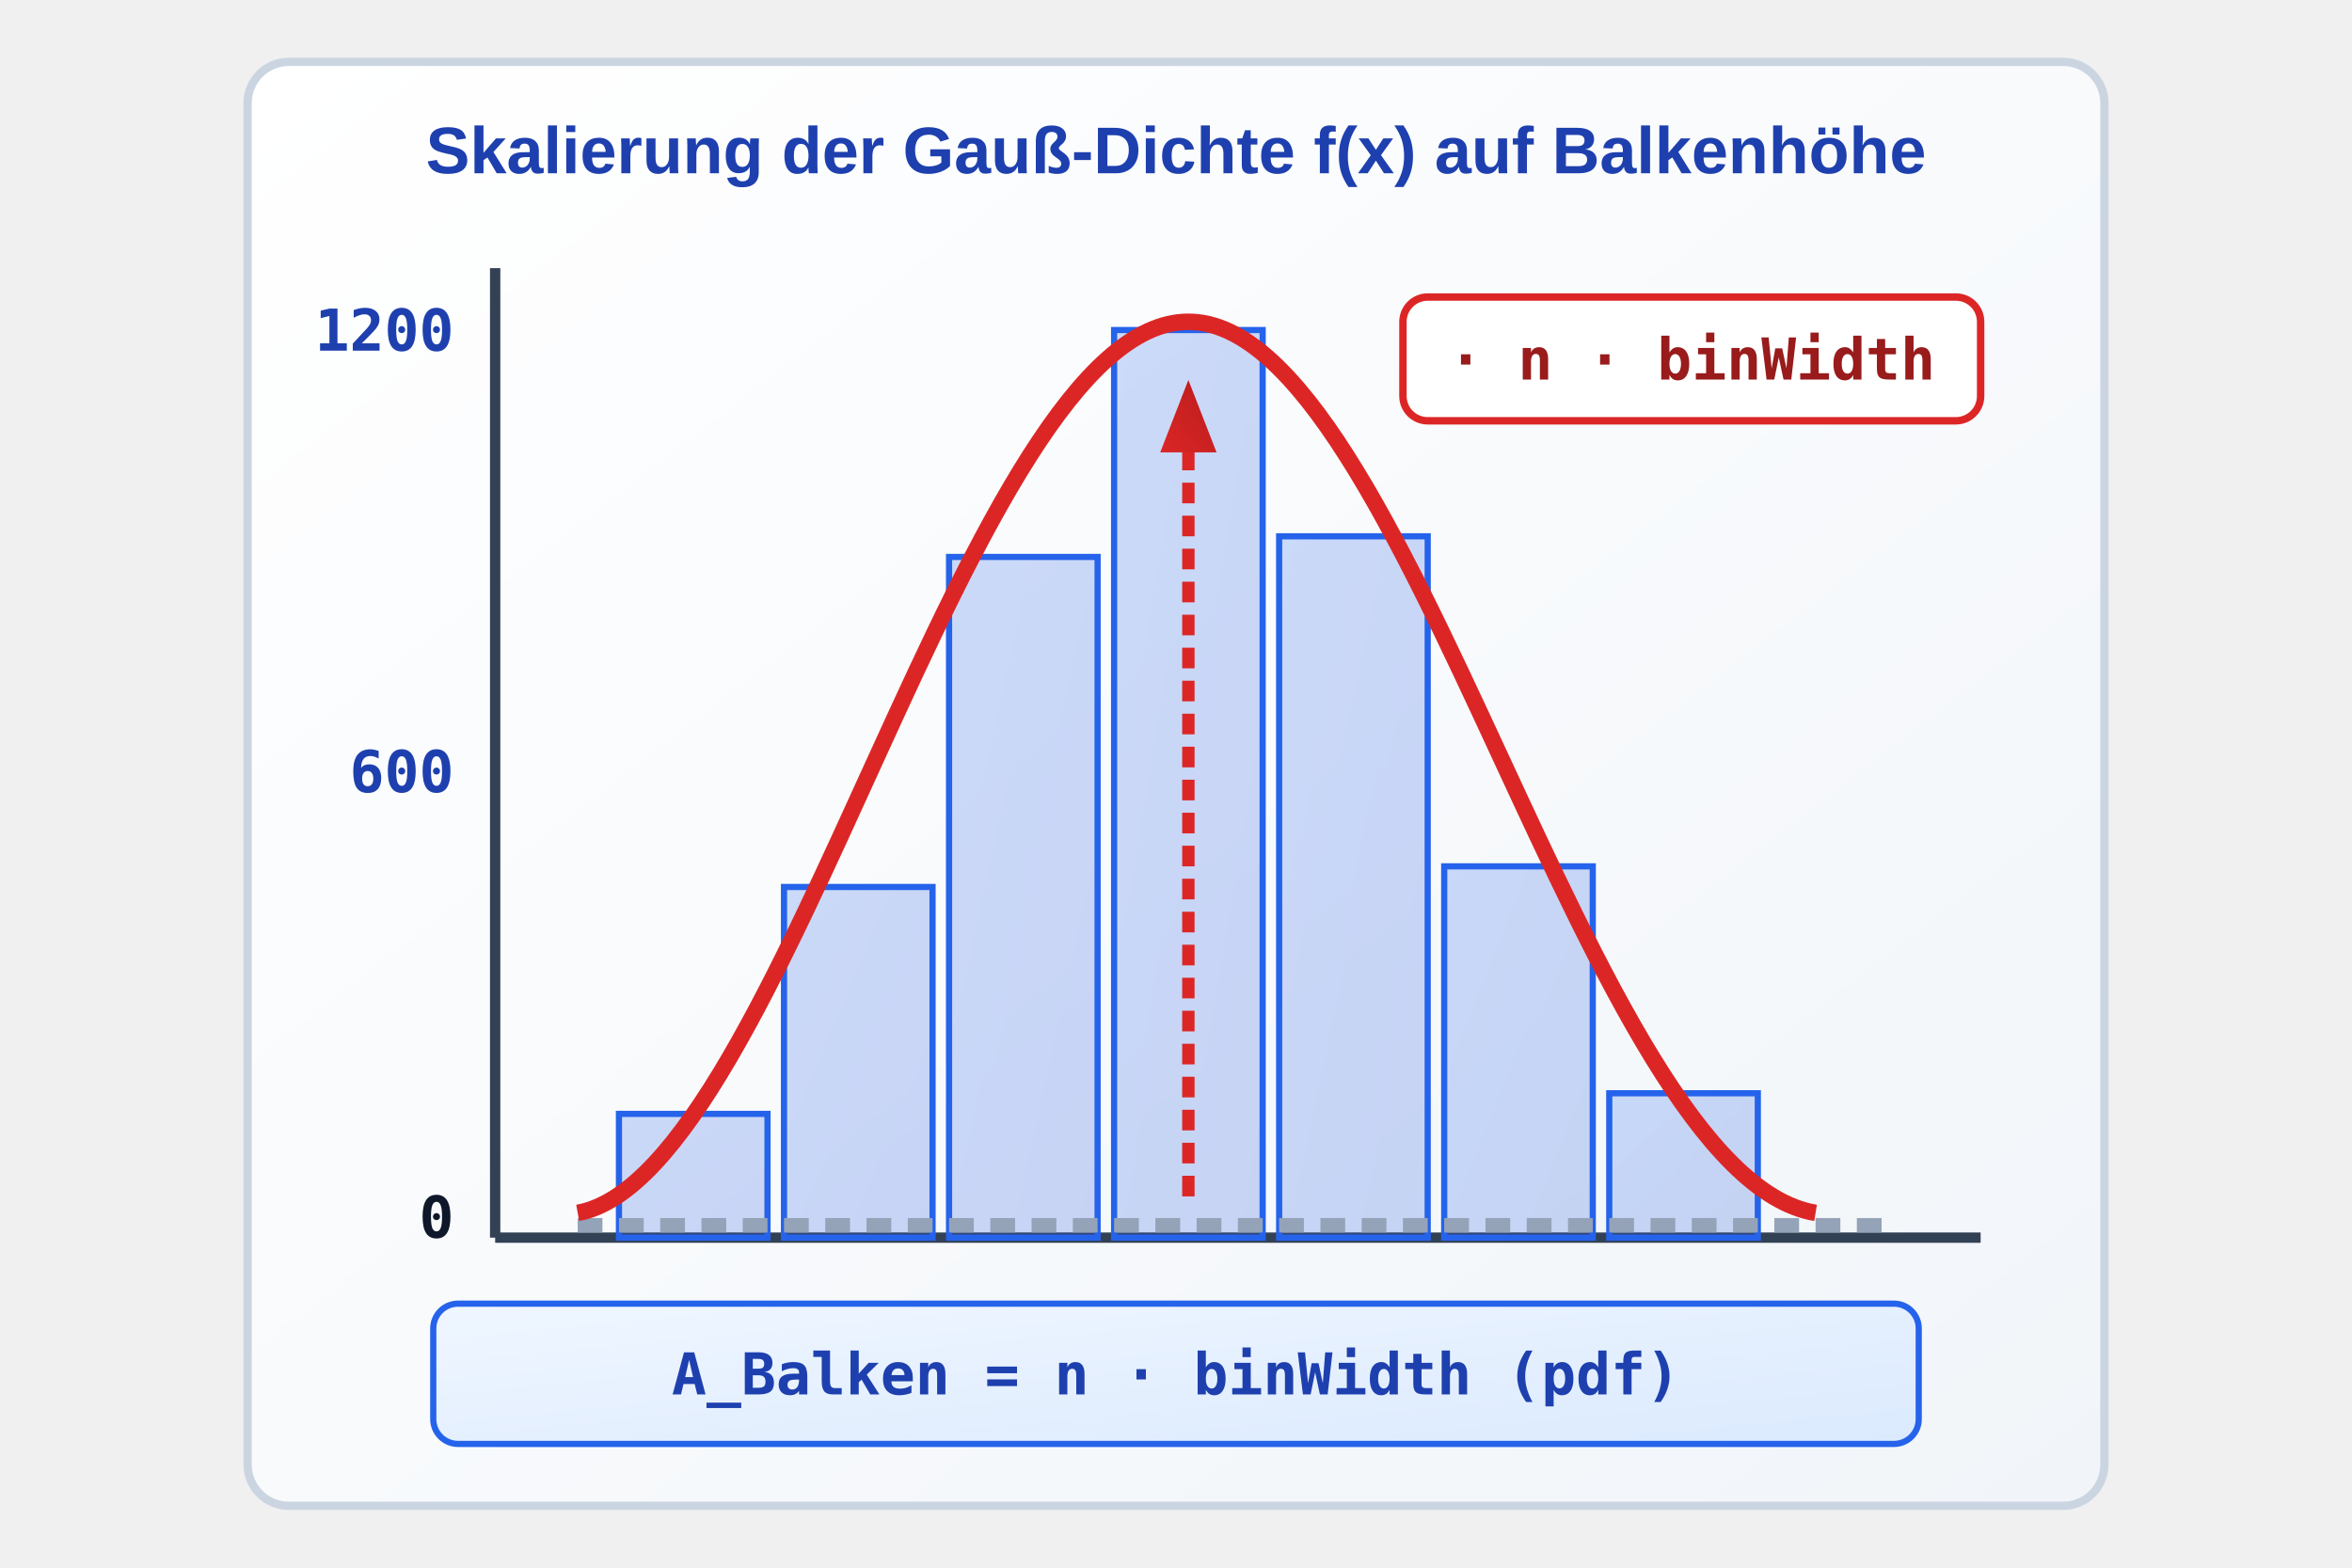
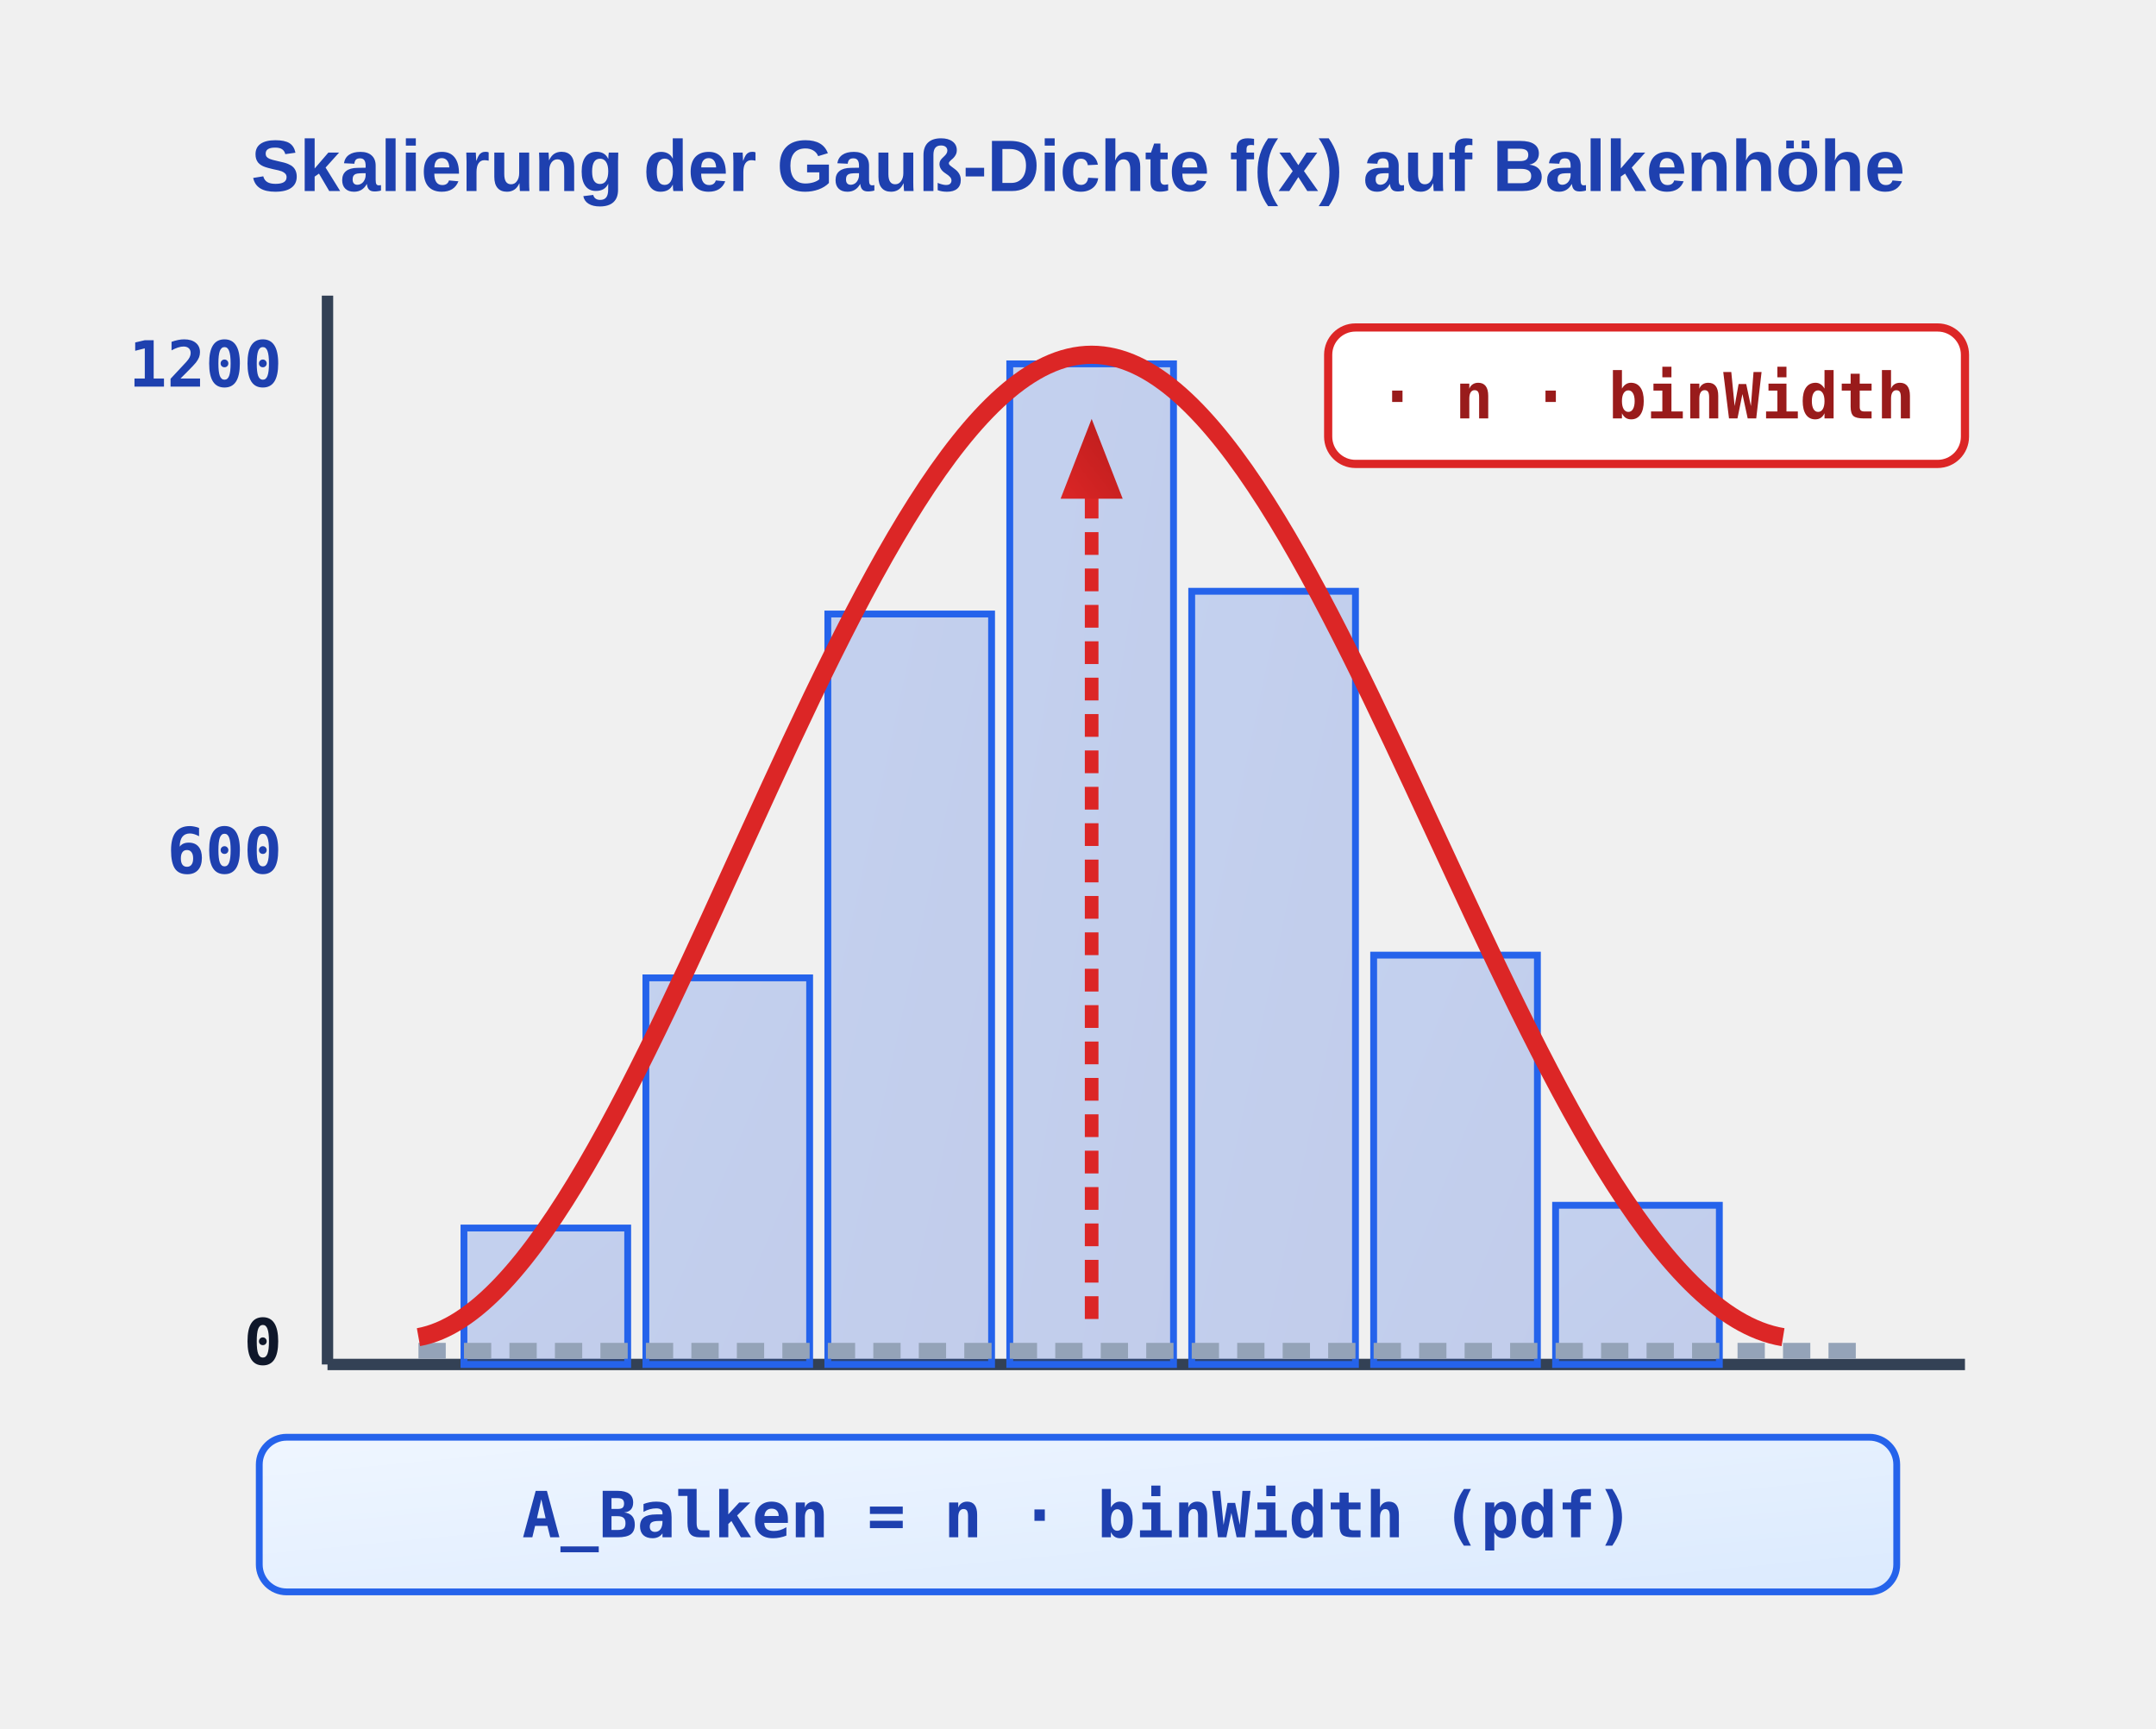
- <svg xmlns="http://www.w3.org/2000/svg" viewBox="-45 0 570 380" width="570" height="380">
+ <svg xmlns="http://www.w3.org/2000/svg" viewBox="3 0 474 380" width="474" height="380">
  <defs>
    <linearGradient id="grad-sem-primary" x1="0%" y1="0%" x2="100%" y2="100%">
      <stop offset="0%" stop-color="#eff6ff" />
      <stop offset="100%" stop-color="#dbeafe" />
    </linearGradient>
    <linearGradient id="grad-sem-primary-fill" x1="0%" y1="0%" x2="100%" y2="100%">
      <stop offset="0%" stop-color="#2563eb" />
      <stop offset="100%" stop-color="#1d4ed8" />
    </linearGradient>
    <linearGradient id="grad-sem-danger" x1="0%" y1="0%" x2="100%" y2="100%">
      <stop offset="0%" stop-color="#fef2f2" />
      <stop offset="100%" stop-color="#fee2e2" />
    </linearGradient>
    <linearGradient id="grad-sem-danger-fill" x1="0%" y1="0%" x2="100%" y2="100%">
      <stop offset="0%" stop-color="#dc2626" />
      <stop offset="100%" stop-color="#b91c1c" />
-     </linearGradient>
-     <linearGradient id="grad-sem-card" x1="0%" y1="0%" x2="100%" y2="100%">
-       <stop offset="0%" stop-color="#ffffff" />
-       <stop offset="100%" stop-color="#f1f5f9" />
    </linearGradient>
    <linearGradient id="grad-sem-muted" x1="0%" y1="0%" x2="100%" y2="100%">
      <stop offset="0%" stop-color="#f8fafc" />
      <stop offset="100%" stop-color="#e2e8f0" />
    </linearGradient>
    <linearGradient id="grad-sem-muted-fill" x1="0%" y1="0%" x2="100%" y2="100%">
      <stop offset="0%" stop-color="#475569" />
      <stop offset="100%" stop-color="#334155" />
    </linearGradient>
    <linearGradient id="grad-sem-neutral" x1="0%" y1="0%" x2="100%" y2="100%">
      <stop offset="0%" stop-color="#ffffff" />
      <stop offset="100%" stop-color="#f8fafc" />
    </linearGradient>
    <linearGradient id="grad-sem-neutral-fill" x1="0%" y1="0%" x2="100%" y2="100%">
      <stop offset="0%" stop-color="#334155" />
      <stop offset="100%" stop-color="#1e293b" />
    </linearGradient>
    <style>
      
/* @svg-palette:start */
      .sem-primary { fill: url(#grad-sem-primary); stroke: #2563eb; }
      .sem-primary-bg { fill: url(#grad-sem-primary); stroke: none; }
      .sem-primary-stroke { stroke: #2563eb; }
      .sem-primary-fill { fill: url(#grad-sem-primary-fill); }
      .sem-primary-text { fill: #1e40af; }
      .sem-danger { fill: url(#grad-sem-danger); stroke: #dc2626; }
      .sem-danger-bg { fill: url(#grad-sem-danger); stroke: none; }
      .sem-danger-stroke { stroke: #dc2626; }
      .sem-danger-fill { fill: url(#grad-sem-danger-fill); }
      .sem-danger-text { fill: #991b1b; }
-       .sem-card { fill: url(#grad-sem-card); stroke: #cbd5e1; }
-       .sem-card-bg { fill: url(#grad-sem-card); stroke: none; }
-       .sem-card-stroke { stroke: #cbd5e1; }
-       .sem-card-fill { fill: #cbd5e1; }
-       .sem-card-text { fill: #1e293b; }
      .sem-muted { fill: url(#grad-sem-muted); stroke: #94a3b8; }
      .sem-muted-bg { fill: url(#grad-sem-muted); stroke: none; }
      .sem-muted-stroke { stroke: #94a3b8; }
      .sem-muted-fill { fill: url(#grad-sem-muted-fill); }
      .sem-muted-text { fill: #334155; }
      .sem-neutral { fill: url(#grad-sem-neutral); stroke: #334155; }
      .sem-neutral-bg { fill: url(#grad-sem-neutral); stroke: none; }
      .sem-neutral-stroke { stroke: #334155; }
      .sem-neutral-fill { fill: url(#grad-sem-neutral-fill); }
      .sem-neutral-text { fill: #0f172a; }
      /* @svg-palette:end */
.hdr { font-family: 'Segoe UI', Arial, sans-serif; font-size: 16px; font-weight: bold; text-anchor: middle; }
      .code { font-family: 'Consolas', monospace; font-size: 14px; font-weight: bold; }
    </style>
    <marker id="arr-up-red" viewBox="0 0 10 10" refX="7" refY="5" markerWidth="6.5" markerHeight="6.5" orient="auto">
      <path class="sem-danger-fill" d="M 0 1.5 L 9 5 L 0 8.5 z" />
    </marker>
  </defs>
-   <rect class="sem-card" x="15" y="15" width="450" height="350" rx="10" stroke-width="2" />
  <text x="240" y="42" class="hdr sem-primary-text">Skalierung der Gauß-Dichte f(x) auf Balkenhöhe</text>
  <line class="sem-neutral-stroke" x1="75" y1="300" x2="435" y2="300" stroke-width="2.5" />
  <line class="sem-neutral-stroke" x1="75" y1="65" x2="75" y2="300" stroke-width="2.5" />
  <text x="65" y="85" class="code sem-primary-text" text-anchor="end">1200</text>
  <text x="65" y="192" class="code sem-primary-text" text-anchor="end">600</text>
  <text x="65" y="300" class="code sem-neutral-text" text-anchor="end">0</text>
  <g class="sem-primary-fill sem-primary-stroke" fill-opacity="0.22" stroke-width="1.5">
    <rect x="105" y="270" width="36" height="30" />
    <rect x="145" y="215" width="36" height="85" />
    <rect x="185" y="135" width="36" height="165" />
    <rect x="225" y="80" width="36" height="220" />
    <rect x="265" y="130" width="36" height="170" />
    <rect x="305" y="210" width="36" height="90" />
    <rect x="345" y="265" width="36" height="35" />
  </g>
  <line class="sem-muted-stroke" x1="95" y1="297" x2="415" y2="297" stroke-width="3.5" stroke-dasharray="6,4" />
  <path class="sem-danger-stroke" d="M 95,294 C 145,285 190,78 243,78 C 296,78 340,285 395,294" fill="none" stroke-width="4" />
  <line class="sem-danger-stroke" x1="243" y1="290" x2="243" y2="96" stroke-width="3" stroke-dasharray="5,3" marker-end="url(#arr-up-red)" />
  <rect class="sem-danger-stroke" x="295" y="72" width="140" height="30" rx="6" fill="#ffffff" stroke-width="1.8" />
  <text x="365" y="92" class="code sem-danger-text" text-anchor="middle">· n · binWidth</text>
  <rect class="sem-primary" x="60" y="316" width="360" height="34" rx="6" stroke-width="1.5" />
  <text x="240" y="338" class="code sem-primary-text" text-anchor="middle">A_Balken = n · binWidth (pdf)</text>
</svg>
